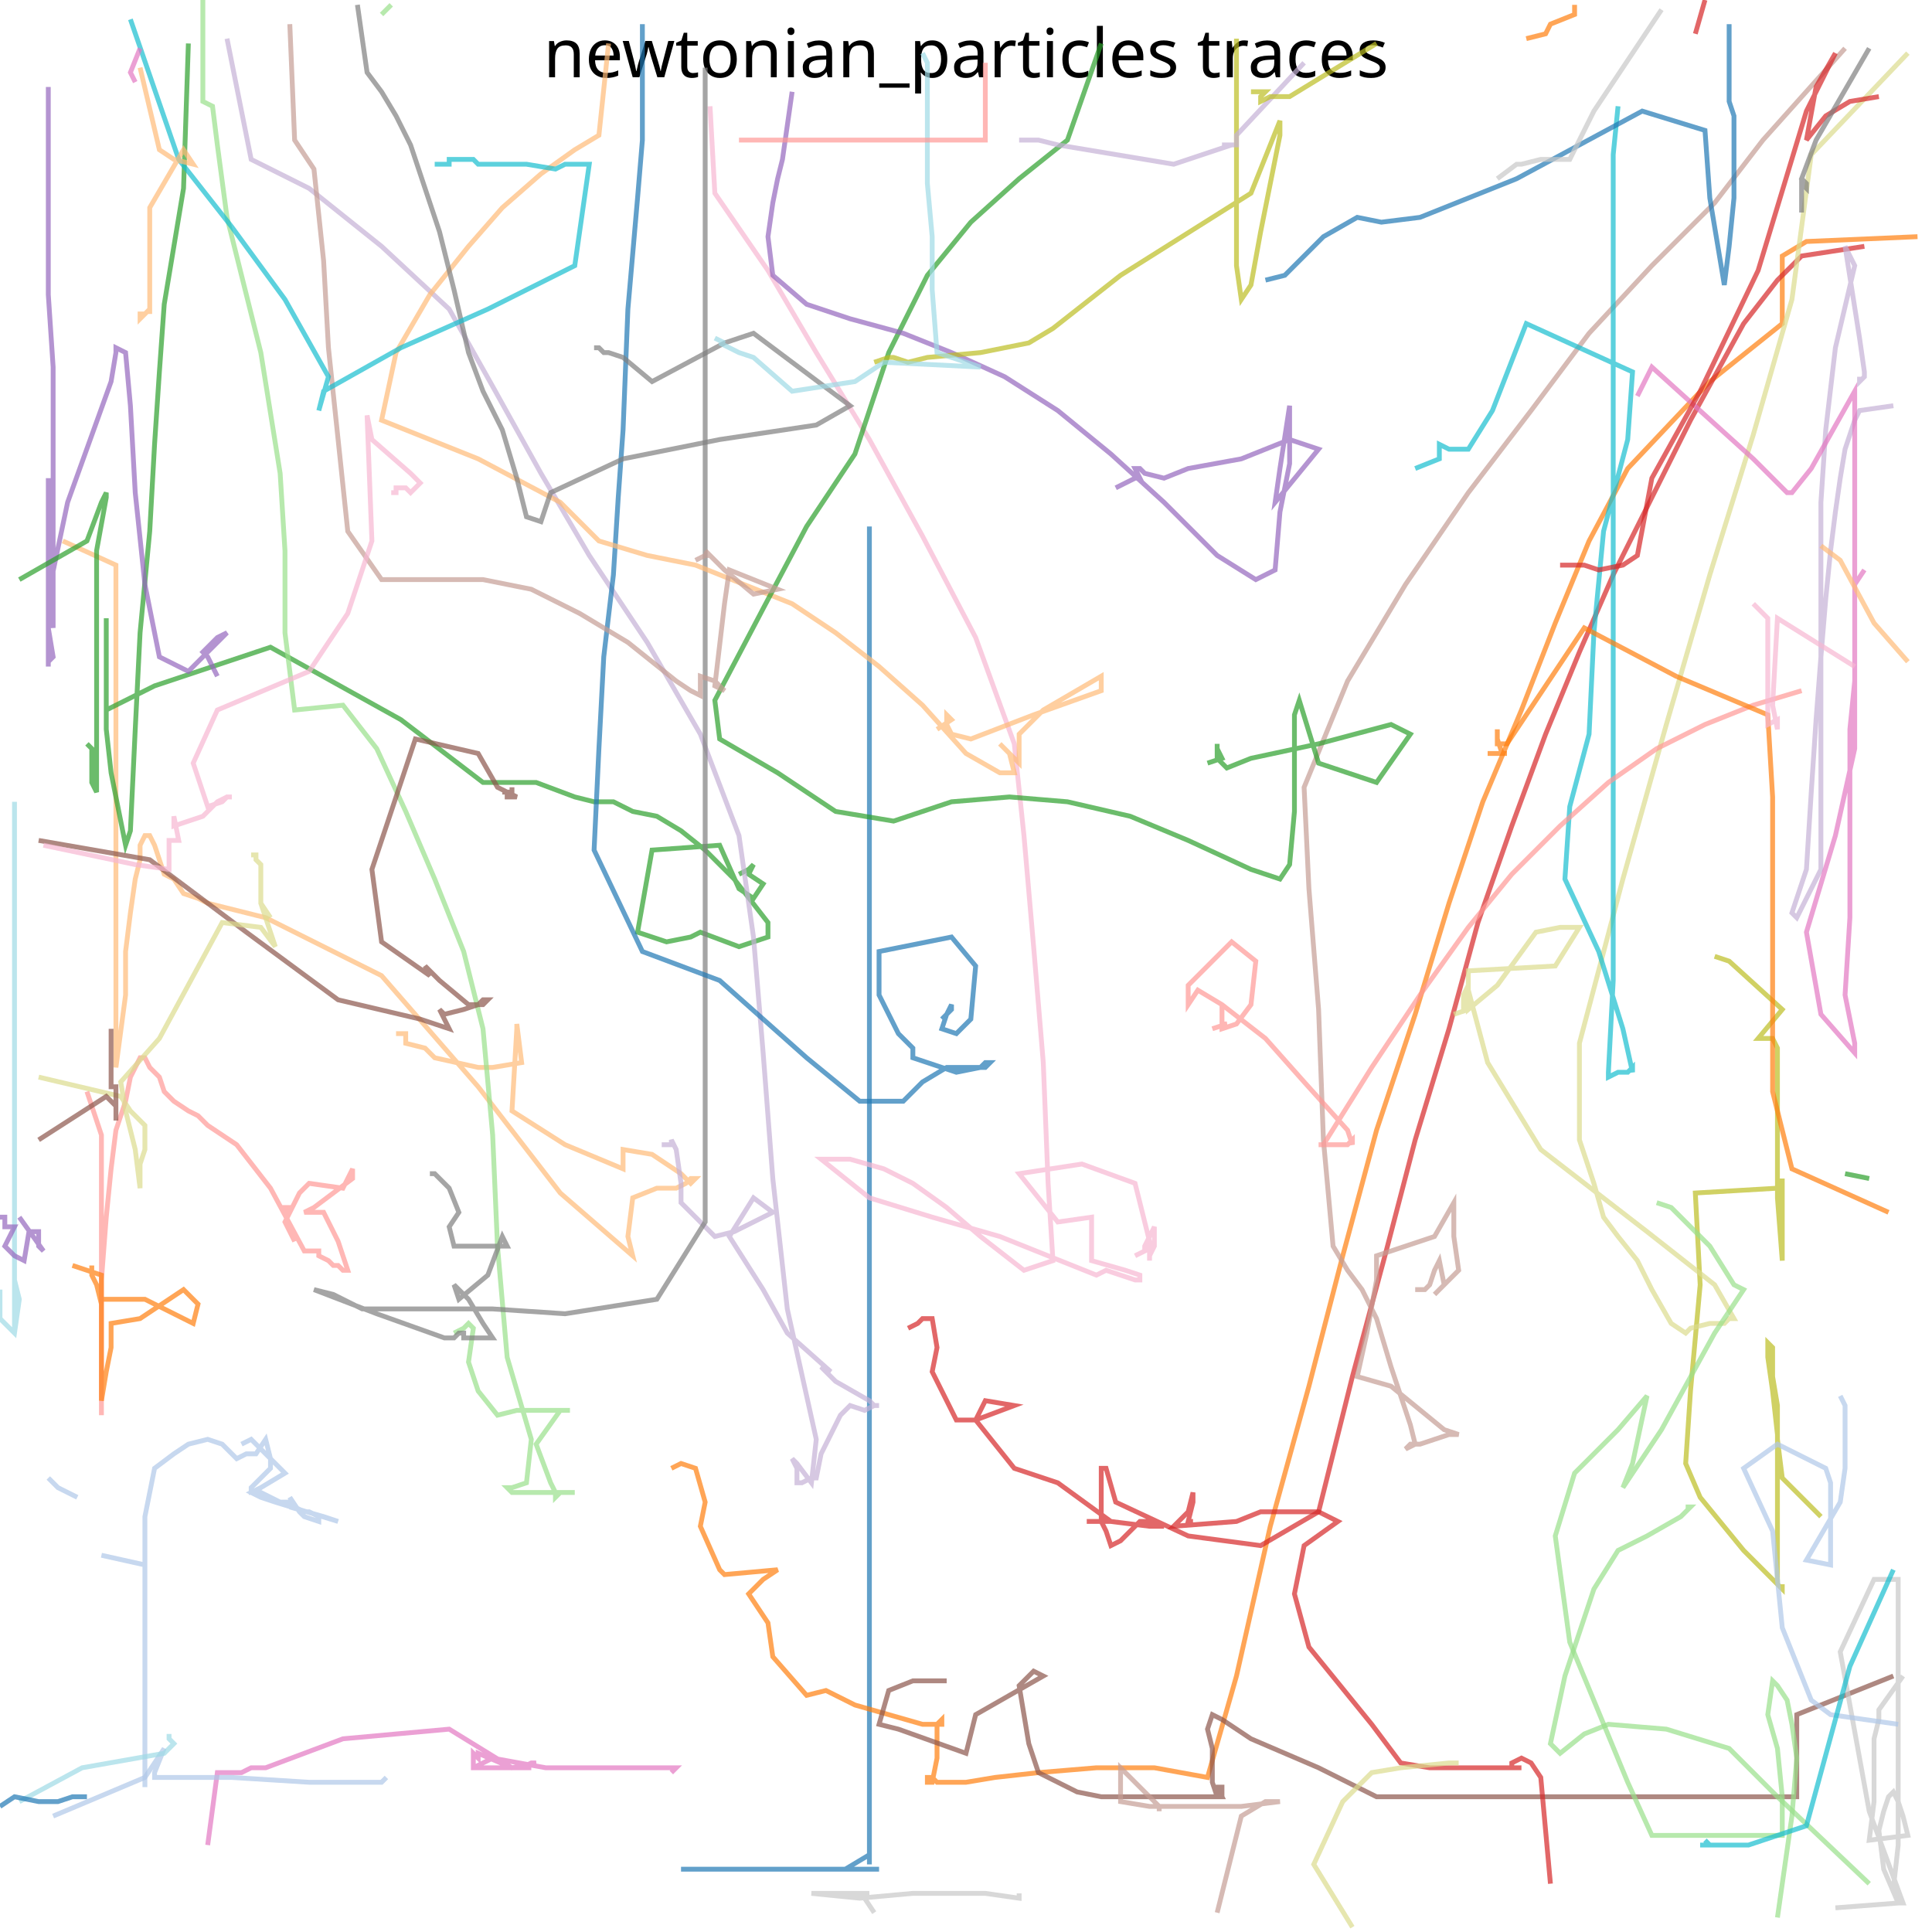
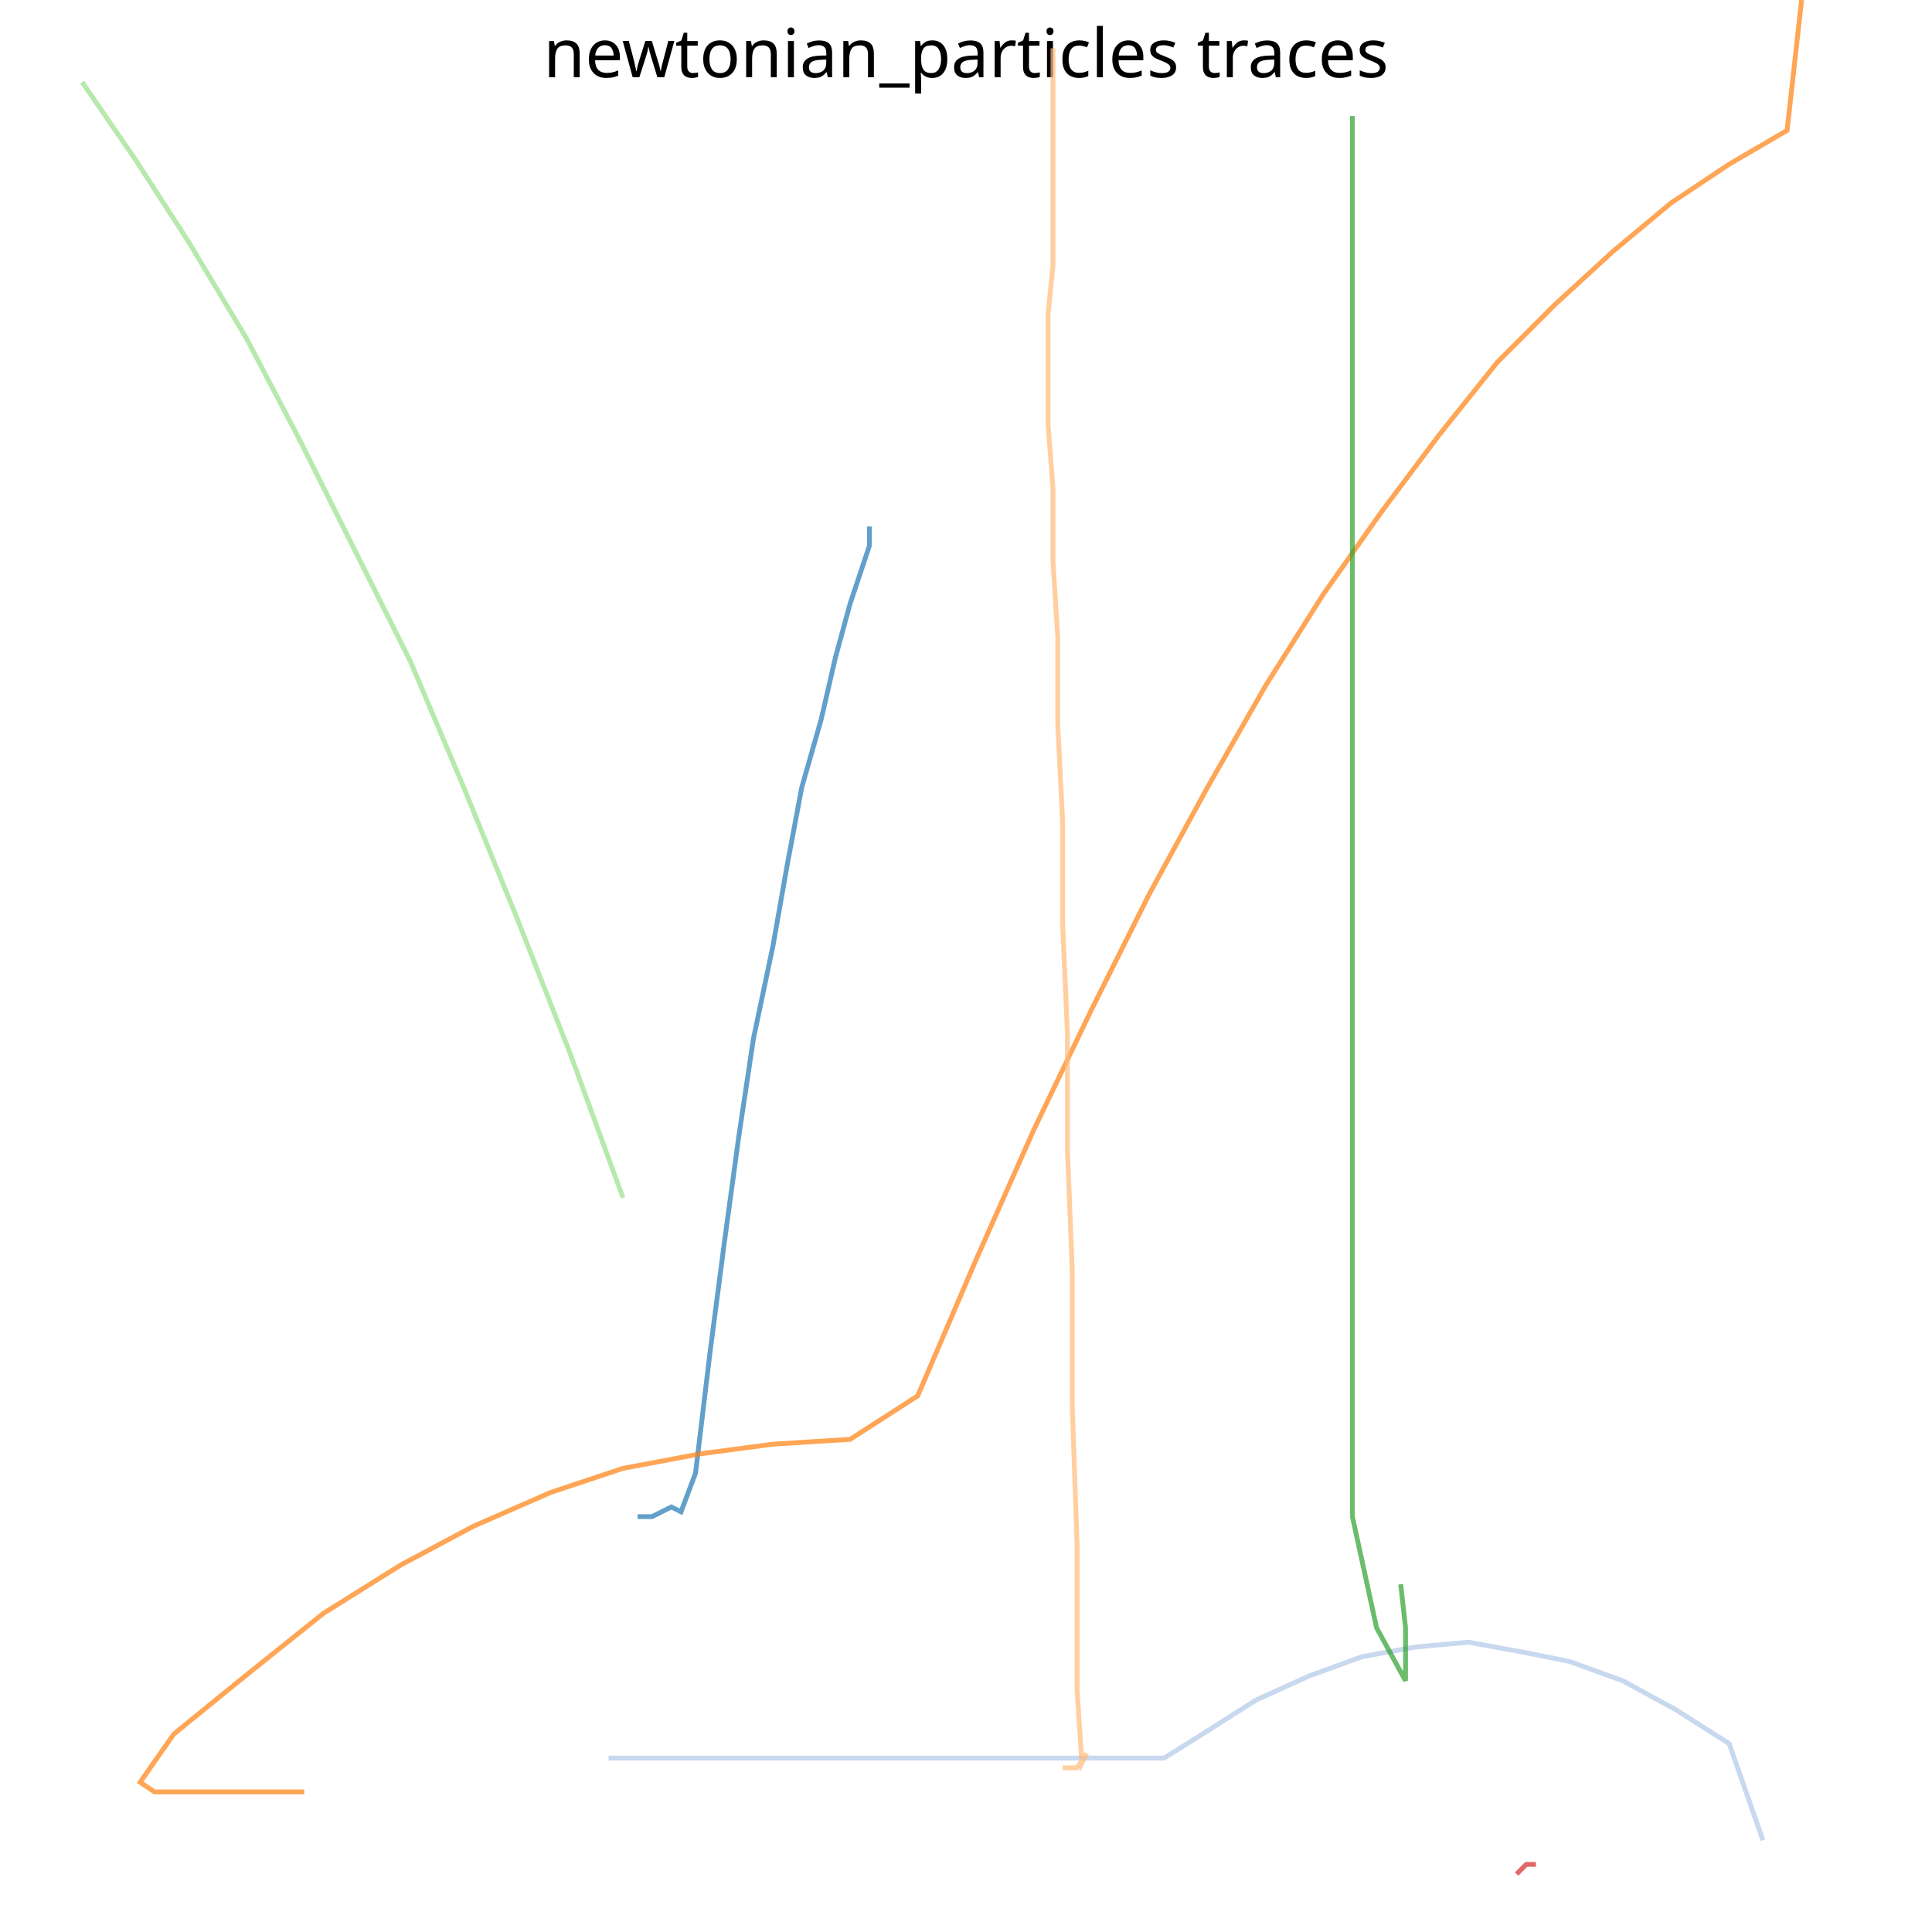
<svg xmlns="http://www.w3.org/2000/svg" width="400" height="400" viewBox="0 0 400 400">
  <rect width="400" height="400" fill="white" />
  <text x="200" y="16" text-anchor="middle" font-size="14" font-family="sans-serif">newtonian_particles traces</text>
-   <polyline points="180,109 180,110 180,112 180,116 180,122 180,130 180,138 180,149 180,161 180,175 180,190 180,207 180,225 180,245 180,266 180,289 180,314 180,340 180,368 180,386 180,384 180,384 175,387 165,387 156,387 153,387 152,387 151,387 151,387 151,387 151,387 151,387 151,387 152,387 152,387 152,387 152,387 153,387 153,387 153,387 153,387 153,387 153,387 153,387 148,387 146,387 141,387 141,387 141,387 145,387 149,387 154,387 158,387 159,387 146,387 155,387 168,387 175,387 180,387 182,387 182,387" fill="none" stroke="rgb(31,119,180)" stroke-width="1" opacity="0.7" />
-   <polyline points="21,322 30,324 30,328 30,333 30,341 30,350 30,361 30,370 30,369 30,370 30,351 30,330 30,314 32,304 36,301 39,299 43,298 46,299 49,302 51,301 53,301 55,298 56,302 56,304 52,308 52,309 52,309 53,309 53,309 53,309 53,309 54,309 53,309 54,309 54,309 54,309 56,310 58,311 60,311 61,312 63,313 64,313 66,314 66,315 63,314 62,313 60,310 61,312 60,312 67,314 70,315 57,311 54,310 52,309 54,308 59,305 55,301 53,299 52,298 50,299" fill="none" stroke="rgb(175,199,232)" stroke-width="1" opacity="0.7" />
-   <polyline points="397,49 374,50 369,53 369,59 369,67 354,79 337,97 329,112 322,129 315,147 307,166 300,187 293,210 285,234 278,260 271,287 263,316 256,347 250,368 239,366 227,366 215,367 206,368 200,369 194,369 193,368 192,368 192,369 192,369 192,369 192,369 192,369 193,369 194,364 194,357 195,356 195,357 195,357 195,357 195,357 195,357 195,357 191,357 177,353 171,350 167,351 160,343 159,336 155,330 158,327 161,325 150,326 149,325 145,316 146,311 144,304 141,303 141,303 141,303 139,304" fill="none" stroke="rgb(255,127,14)" stroke-width="1" opacity="0.7" />
-   <polyline points="13,112 24,117 24,124 24,133 24,144 24,156 24,170 24,185 24,202 24,220 24,221 26,206 26,197 27,189 28,182 29,178 29,175 30,173 31,173 32,175 33,178 34,181 36,182 38,185 41,186 43,187 55,190 79,202 99,225 116,247 131,260 130,256 131,248 136,246 140,246 142,245 143,244 144,244 144,244 143,245 141,243 135,239 129,238 129,242 117,237 106,230 107,213 107,212 108,220 102,221 99,221 90,219 88,217 84,216 84,214 83,214 84,214 82,214" fill="none" stroke="rgb(255,187,120)" stroke-width="1" opacity="0.7" />
-   <polyline points="39,9 38,39 34,63 33,77 32,92 31,110 29,131 28,151 27,172 26,175 23,160 22,151 22,143 22,137 22,132 22,130 22,128 22,128 22,130 22,133 22,137 22,139 22,142 22,144 22,147 32,142 56,134 83,149 100,162 111,162 119,165 123,166 127,166 131,168 136,169 141,172 146,176 152,182 159,191 159,194 153,196 145,193 143,194 138,195 132,193 135,176 149,175 153,184 156,186 158,183 155,181 155,181 156,179 156,179 155,180 155,180 153,181" fill="none" stroke="rgb(44,160,44)" stroke-width="1" opacity="0.7" />
-   <polyline points="42,0 42,21 44,22 45,30 47,45 54,73 58,98 59,114 59,131 61,147 71,146 78,155 84,168 90,182 96,197 100,213 102,235 103,258 105,281 110,298 109,307 106,308 105,308 105,308 106,309 106,309 106,309 107,309 109,309 110,309 111,309 111,309 111,309 112,309 112,309 113,309 114,309 116,309 117,309 119,309 119,309 116,309 115,310 115,309 114,307 111,299 116,292 118,292 107,292 103,293 99,288 97,282 98,275 97,274 96,275 96,275 94,276" fill="none" stroke="rgb(152,223,138)" stroke-width="1" opacity="0.7" />
-   <polyline points="386,51 373,53 368,58 361,67 350,87 341,105 334,119 327,135 320,152 313,171 306,191 300,213 293,236 287,259 280,285 273,313 261,320 246,318 231,311 229,304 228,304 228,306 228,310 228,313 228,315 229,317 230,320 232,319 233,318 236,315 239,315 240,316 241,316 241,316 241,316 241,316 241,316 238,316 230,315 225,315 230,315 219,307 210,304 202,294 204,290 210,291 202,294 198,294 193,284 194,279 193,273 191,273 190,274 190,274 188,275" fill="none" stroke="rgb(214,39,40)" stroke-width="1" opacity="0.7" />
-   <polyline points="18,226 21,235 21,247 21,261 21,276 21,293 21,281 21,265 22,252 23,242 24,234 26,228 27,223 28,221 29,219 30,219 31,221 33,223 34,226 36,228 39,230 41,231 43,233 46,235 49,237 56,246 63,259 65,259 65,259 66,259 66,259 66,259 66,260 66,260 68,261 69,262 70,262 71,263 72,263 70,257 67,251 63,251 65,250 73,244 73,242 71,246 64,245 62,247 59,253 61,257 60,254 59,251 59,251 60,250 58,250" fill="none" stroke="rgb(255,152,150)" stroke-width="1" opacity="0.7" />
-   <polyline points="10,18 10,31 10,48 10,61 11,76 11,93 11,112 11,130 10,121 10,114 10,107 10,103 10,100 10,99 10,99 10,100 10,104 10,107 10,109 10,112 10,115 10,117 10,119 10,124 10,130 10,138 10,137 11,136 10,130 10,124 10,120 10,118 10,117 10,118 10,120 10,124 10,129 10,123 14,104 23,79 24,73 24,72 26,73 27,84 28,102 30,121 33,136 39,139 47,131 45,132 42,135 43,136 44,138 45,140" fill="none" stroke="rgb(148,103,189)" stroke-width="1" opacity="0.7" />
-   <polyline points="47,8 52,33 64,39 79,51 93,64 102,80 112,98 122,115 134,133 145,152 153,173 156,194 158,218 160,244 163,271 169,298 168,307 165,303 164,302 164,302 165,304 165,307 165,307 166,307 168,306 169,306 170,301 174,293 176,291 179,292 181,291 181,291 182,291 182,291 181,291 180,290 173,286 170,283 172,284 163,276 158,267 151,256 156,248 160,251 152,255 148,256 141,249 141,245 140,238 139,236 139,237 139,237 137,237" fill="none" stroke="rgb(197,176,213)" stroke-width="1" opacity="0.7" />
-   <polyline points="392,347 372,355 372,370 372,371 372,372 372,372 372,372 372,372 370,372 351,372 330,372 311,372 300,372 290,372 285,372 273,366 259,360 253,356 251,355 250,358 251,362 251,364 251,367 251,369 252,372 253,372 253,371 253,370 252,370 253,372 253,372 253,372 253,372 253,372 253,372 248,372 234,372 228,372 223,371 215,367 213,361 211,349 214,346 216,347 202,355 200,363 186,358 182,357 184,350 189,348 195,348 196,348 195,348" fill="none" stroke="rgb(140,86,75)" stroke-width="1" opacity="0.7" />
-   <polyline points="382,10 365,29 355,42 342,55 329,69 317,85 304,102 291,121 279,141 270,163 271,184 273,209 274,236 276,258 279,263 282,267 285,273 288,283 292,295 293,299 292,299 292,299 291,300 291,300 293,299 294,299 297,298 300,297 301,297 302,297 302,297 302,297 302,297 302,297 299,296 288,287 281,285 283,276 285,265 285,260 297,256 301,249 301,249 301,256 302,263 297,268 299,266 298,261 297,263 296,266 295,267 293,267" fill="none" stroke="rgb(196,156,148)" stroke-width="1" opacity="0.7" />
-   <polyline points="43,382 45,367 50,367 52,366 54,366 55,366 55,366 55,366 55,366 55,366 55,366 71,360 93,358 106,366 111,365 110,365 108,366 108,366 108,366 108,366 108,366 108,366 110,366 110,366 110,366 110,366 110,366 110,366 110,366 110,366 110,366 110,366 110,366 106,366 103,366 98,366 98,363 99,364 99,363 106,366 110,366 98,366 98,366 102,364 113,366 126,366 132,366 138,366 140,366 139,367" fill="none" stroke="rgb(227,119,194)" stroke-width="1" opacity="0.7" />
-   <polyline points="147,22 148,40 159,56 169,73 180,91 191,111 202,132 210,154 212,173 214,196 216,220 217,245 218,261 212,263 203,256 196,250 189,245 183,242 176,240 170,240 180,248 193,252 207,256 222,262 227,264 229,263 232,264 235,265 236,265 236,265 236,265 236,265 236,264 233,263 226,261 226,256 226,252 219,253 211,243 224,241 235,245 238,257 238,261 238,260 239,258 239,254 238,256 237,258 237,259 235,260" fill="none" stroke="rgb(247,182,210)" stroke-width="1" opacity="0.7" />
-   <polyline points="146,14 146,37 146,61 146,87 146,115 146,141 146,170 146,196 146,224 146,253 136,269 117,272 102,271 88,271 75,271 69,268 65,267 78,272 92,277 94,277 95,276 95,276 95,276 96,276 96,276 96,277 98,277 100,277 101,277 102,277 102,277 100,274 97,269 94,266 95,269 101,264 104,256 105,258 97,258 94,258 93,254 95,251 93,246 91,244 90,243 90,243 89,243" fill="none" stroke="rgb(127,127,127)" stroke-width="1" opacity="0.7" />
-   <polyline points="394,347 389,354 389,356 388,360 388,366 388,373 387,381 395,380 394,376 393,373 392,371 392,371 391,372 390,375 389,379 390,387 393,394 394,394 394,394 394,394 394,394 394,394 394,394 394,394 394,394 394,394 394,394 394,394 394,394 394,394 387,375 381,342 388,327 393,327 393,328 393,332 393,340 393,349 393,382 392,391 393,394 393,394 393,394 393,394 380,395" fill="none" stroke="rgb(199,199,199)" stroke-width="1" opacity="0.7" />
-   <polyline points="377,314 369,306 368,298 368,291 367,285 367,281 367,279 366,278 366,279 366,281 367,288 368,297 368,303 368,311 368,320 368,328 369,329 369,328 369,328 369,329 369,329 369,329 369,329 369,329 369,329 369,329 361,321 352,310 349,303 350,288 352,266 351,247 368,246 369,245 369,244 369,254 369,261 368,248 368,217 367,215 364,215 369,209 358,199 355,198" fill="none" stroke="rgb(188,189,34)" stroke-width="1" opacity="0.7" />
-   <polyline points="395,11 375,32 371,62 363,90 354,119 345,150 336,182 327,216 327,236 330,245 332,252 335,256 339,261 342,267 346,274 349,276 350,275 354,274 356,274 357,274 358,273 359,273 359,273 359,273 359,273 355,266 341,255 319,238 308,220 304,205 304,201 322,200 327,192 323,192 318,193 310,204 304,209 304,208 304,204 303,206 303,209 304,209 301,210" fill="none" stroke="rgb(219,219,141)" stroke-width="1" opacity="0.7" />
-   <polyline points="335,22 334,32 334,36 334,41 334,48 334,56 334,66 334,78 334,91 334,106 334,122 334,140 334,160 334,181 334,203 333,222 333,223 335,222 337,222 338,221 338,221 338,221 338,222 336,213 331,197 324,182 325,167 329,152 330,131 332,110 337,91 338,77 316,67 309,85 304,93 300,93 298,92 298,92 298,95 298,95 293,97" fill="none" stroke="rgb(23,190,207)" stroke-width="1" opacity="0.7" />
-   <polyline points="3,166 3,166 3,167 3,170 3,175 3,181 3,189 3,198 3,209 3,222 3,236 3,252 3,255 3,254 3,254 3,255 3,255 3,256 3,258 3,261 3,265 3,268 3,271 3,274 3,275 3,269 3,265 3,262 3,264 3,263 3,263 3,265 4,269 3,276 0,273 0,269 0,269 0,269 0,269 0,267 0,268" fill="none" stroke="rgb(158,218,229)" stroke-width="1" opacity="0.7" />
-   <polyline points="133,5 133,29 132,41 130,64 129,89 128,103 127,119 125,136 124,155 123,176 133,197 149,203 158,211 167,219 178,228 187,228 191,224 196,221 200,221 204,221 205,220 204,220 203,221 203,221 198,222 189,219 189,217 186,214 182,206 182,197 197,194 202,200 201,211 198,214 195,213 196,210 197,208 197,208 197,209 197,209 195,211" fill="none" stroke="rgb(31,119,180)" stroke-width="1" opacity="0.7" />
-   <polyline points="11,376 30,368 34,362 32,367 32,368 32,368 33,368 33,368 33,368 32,368 32,368 32,368 32,368 32,368 32,368 33,368 33,368 34,368 34,368 34,368 34,368 34,368 33,368 32,368 32,368 32,368 33,368 32,368 35,368 37,368 32,368 32,368 37,368 48,368 64,369 71,369 76,369 79,369 80,368" fill="none" stroke="rgb(175,199,232)" stroke-width="1" opacity="0.7" />
-   <polyline points="15,262 21,264 21,266 21,268 21,268 21,268 21,269 21,269 21,269 21,270 21,270 21,270 21,270 21,270 21,271 21,272 21,275 21,278 21,281 21,283 21,286 21,290 21,290 22,284 23,279 23,274 29,273 38,267 41,270 40,274 30,269 26,269 21,269 21,270 21,270 20,266 19,264 19,262 19,262" fill="none" stroke="rgb(255,127,14)" stroke-width="1" opacity="0.7" />
-   <polyline points="126,9 124,28 119,31 112,36 104,43 97,51 89,61 82,73 79,87 99,95 116,104 124,112 134,115 144,117 154,121 164,125 173,131 182,138 191,146 200,156 207,160 210,160 209,156 207,154 209,156 211,158 211,152 216,147 228,140 228,143 214,148 201,153 197,152 196,150 196,148 196,148 197,149 197,149 194,151" fill="none" stroke="rgb(255,187,120)" stroke-width="1" opacity="0.7" />
-   <polyline points="228,9 221,29 211,37 201,46 192,57 184,73 177,94 167,109 158,126 148,145 149,153 161,160 173,168 185,170 197,166 209,165 221,166 234,169 246,174 259,180 265,182 267,179 268,168 268,158 268,148 269,145 273,158 285,162 292,152 288,150 273,154 259,157 254,159 252,157 252,154 252,155 253,157 253,157 250,158" fill="none" stroke="rgb(44,160,44)" stroke-width="1" opacity="0.7" />
-   <polyline points="368,397 371,376 372,364 371,357 370,352 368,349 367,348 366,355 368,362 369,372 369,380 369,380 369,380 369,380 369,380 369,380 369,380 369,380 369,380 369,380 369,380 362,380 348,380 342,380 337,369 325,340 322,318 326,305 335,296 341,289 338,303 336,308 344,296 355,276 361,267 359,266 354,258 346,250 343,249" fill="none" stroke="rgb(152,223,138)" stroke-width="1" opacity="0.7" />
-   <polyline points="321,390 319,368 317,365 315,364 313,365 313,366 313,366 314,366 314,366 314,366 315,366 315,366 315,366 315,366 315,366 315,366 315,366 315,366 315,366 315,366 311,366 296,366 290,365 284,357 271,341 268,330 270,320 277,315 273,313 261,313 256,315 243,316 246,313 247,309 247,311 246,315 247,315 246,315" fill="none" stroke="rgb(214,39,40)" stroke-width="1" opacity="0.7" />
-   <polyline points="373,143 363,146 353,150 343,155 333,162 323,171 313,181 304,192 294,206 284,221 274,237 273,237 275,237 278,237 279,237 280,236 280,236 280,236 280,237 279,234 270,224 262,215 253,208 248,205 246,208 246,204 255,195 260,199 259,208 256,212 253,213 253,211 253,208 253,209 253,212 254,212 251,213" fill="none" stroke="rgb(255,152,150)" stroke-width="1" opacity="0.7" />
-   <polyline points="164,19 162,33 161,37 160,42 159,49 160,57 167,63 176,66 187,69 197,73 208,78 219,85 230,94 241,104 252,115 260,120 264,118 265,106 267,96 267,86 267,84 265,97 264,104 273,93 267,91 257,95 246,97 241,99 237,98 236,97 235,97 236,99 235,99 231,101" fill="none" stroke="rgb(148,103,189)" stroke-width="1" opacity="0.7" />
-   <polyline points="392,84 385,85 384,87 383,90 382,93 381,99 380,106 379,114 378,124 377,136 376,149 375,164 374,180 371,189 372,190 374,186 377,180 377,162 377,141 377,122 377,104 378,89 380,72 384,55 382,51 385,70 386,77 386,78 386,78 386,78 385,79 385,78 385,79" fill="none" stroke="rgb(197,176,213)" stroke-width="1" opacity="0.7" />
-   <polyline points="8,174 31,178 51,193 70,207 87,211 93,213 91,209 92,210 96,209 99,208 100,207 101,207 101,207 100,208 97,208 91,203 88,200 89,202 79,195 77,180 86,153 99,156 103,163 107,165 107,165 105,165 105,164 106,164 106,163 106,164 106,164 104,164" fill="none" stroke="rgb(140,86,75)" stroke-width="1" opacity="0.7" />
-   <polyline points="60,5 61,29 65,35 67,54 68,72 70,91 72,110 79,120 89,120 100,120 110,122 120,127 130,133 140,141 143,143 145,144 145,140 148,141 150,143 148,142 150,125 151,118 161,122 156,123 150,118 148,116 147,115 146,114 146,114 147,115 146,115 144,116" fill="none" stroke="rgb(196,156,148)" stroke-width="1" opacity="0.7" />
-   <polyline points="386,118 384,121 384,126 384,133 384,141 383,151 383,163 383,176 383,190 382,206 384,216 384,217 384,218 384,218 377,210 374,193 380,173 384,155 384,139 384,119 384,103 384,89 384,81 375,97 371,102 370,102 371,102 370,102 363,95 342,76 339,82" fill="none" stroke="rgb(227,119,194)" stroke-width="1" opacity="0.7" />
-   <polyline points="9,175 28,179 35,180 35,174 37,174 36,169 36,171 42,169 45,166 47,165 48,165 47,165 46,166 43,167 40,158 45,147 64,139 72,127 77,112 76,86 77,91 85,98 87,100 85,102 84,101 82,101 82,102 82,101 82,101 82,102 81,102" fill="none" stroke="rgb(247,182,210)" stroke-width="1" opacity="0.7" />
-   <polyline points="74,1 76,15 79,19 82,24 85,30 88,39 91,48 94,60 97,73 100,81 104,89 107,99 109,107 112,108 114,102 129,95 149,91 169,88 176,84 156,69 150,71 135,79 129,74 126,73 125,73 124,72 124,72 124,72 124,72 123,72" fill="none" stroke="rgb(127,127,127)" stroke-width="1" opacity="0.7" />
-   <polyline points="181,396 179,393 179,392 179,392 179,392 179,392 179,392 179,392 179,392 176,392 172,392 171,392 170,392 170,392 170,392 170,392 170,392 174,392 178,392 180,392 168,392 178,393 189,392 204,392 211,393 211,392 211,392" fill="none" stroke="rgb(199,199,199)" stroke-width="1" opacity="0.7" />
-   <polyline points="256,8 256,25 256,28 256,32 256,39 256,46 256,55 257,62 259,59 261,48 263,38 265,28 265,25 259,40 232,57 218,68 213,71 203,73 192,74 188,75 185,74 184,74 184,74 184,74 184,74 181,75" fill="none" stroke="rgb(188,189,34)" stroke-width="1" opacity="0.7" />
-   <polyline points="8,223 25,227 27,230 30,233 30,235 30,238 29,241 29,245 29,246 28,238 26,230 25,224 33,215 46,191 54,192 57,196 54,187 56,190 54,187 54,184 54,179 53,178 53,177 53,177 52,177" fill="none" stroke="rgb(219,219,141)" stroke-width="1" opacity="0.7" />
-   <polyline points="27,4 37,33 48,47 59,62 68,78 66,85 67,81 83,72 101,64 119,55 122,34 117,34 115,35 109,34 99,34 98,33 95,33 93,33 93,33 93,33 93,34 90,34" fill="none" stroke="rgb(23,190,207)" stroke-width="1" opacity="0.7" />
-   <polyline points="191,11 192,13 192,17 192,23 192,30 192,38 193,49 193,60 194,73 203,76 183,75 177,79 164,81 156,74 153,73 151,72 149,71 149,71 150,71 150,71 148,70" fill="none" stroke="rgb(158,218,229)" stroke-width="1" opacity="0.7" />
-   <polyline points="358,5 358,21 359,24 359,28 359,34 359,41 358,51 357,59 354,41 353,27 340,23 314,37 294,45 286,46 281,45 274,49 267,56 266,57 262,58" fill="none" stroke="rgb(31,119,180)" stroke-width="1" opacity="0.7" />
-   <polyline points="393,357 379,355 375,352 369,337 367,317 361,304 368,299 378,304 379,307 379,314 379,324 374,323 381,311 382,304 382,300 382,292 382,291 381,289" fill="none" stroke="rgb(175,199,232)" stroke-width="1" opacity="0.7" />
-   <polyline points="391,251 371,242 367,226 367,203 367,185 367,165 366,148 347,140 328,130 316,148 312,154 310,154 310,151 310,153 311,156 312,156 308,156" fill="none" stroke="rgb(255,127,14)" stroke-width="1" opacity="0.7" />
-   <polyline points="29,14 33,31 36,33 40,34 38,31 31,43 31,60 31,65 31,64 30,65 29,65 29,66 29,66 30,65 30,65 29,65" fill="none" stroke="rgb(255,187,120)" stroke-width="1" opacity="0.7" />
-   <polyline points="4,120 18,112 21,104 22,102 22,103 20,114 20,134 20,155 20,164 19,162 19,160 19,155 18,154 18,154 18,154 18,154" fill="none" stroke="rgb(44,160,44)" stroke-width="1" opacity="0.7" />
-   <polyline points="387,390 368,372 358,362 345,358 333,357 328,359 323,363 321,361 324,347 330,329 335,321 341,318 348,314 350,312 349,312" fill="none" stroke="rgb(152,223,138)" stroke-width="1" opacity="0.7" />
-   <polyline points="389,20 383,21 378,24 374,29 376,18 380,11 374,23 364,56 352,81 342,99 339,115 336,117 331,118 328,117 323,117" fill="none" stroke="rgb(214,39,40)" stroke-width="1" opacity="0.7" />
-   <polyline points="204,13 204,29 185,29 180,29 178,29 172,29 162,29 160,29 157,29 156,29 156,29 155,29 155,29 153,29" fill="none" stroke="rgb(255,152,150)" stroke-width="1" opacity="0.7" />
-   <polyline points="4,252 9,259 8,258 8,255 6,255 5,261 3,260 1,258 3,254 3,254 2,254 1,254 1,252 0,252" fill="none" stroke="rgb(148,103,189)" stroke-width="1" opacity="0.7" />
-   <polyline points="270,13 256,28 256,30 253,30 255,30 243,34 219,30 215,29 214,29 214,29 214,29 213,29 211,29" fill="none" stroke="rgb(197,176,213)" stroke-width="1" opacity="0.7" />
-   <polyline points="8,236 22,227 24,229 24,232 24,225 23,225 23,223 23,220 23,215 23,214 23,213 23,213 23,213" fill="none" stroke="rgb(140,86,75)" stroke-width="1" opacity="0.7" />
-   <polyline points="252,396 257,376 262,373 265,373 257,374 254,374 238,374 232,373 232,366 235,369 240,374 240,374 240,375" fill="none" stroke="rgb(196,156,148)" stroke-width="1" opacity="0.7" />
-   <polyline points="29,10 27,15 28,17 28,17 28,17 28,17 28,17 28,17 28,17 28,17 28,17" fill="none" stroke="rgb(227,119,194)" stroke-width="1" opacity="0.7" />
-   <polyline points="384,138 368,128 367,146 368,151 368,151 368,149 366,150 366,143 366,128 363,125" fill="none" stroke="rgb(247,182,210)" stroke-width="1" opacity="0.7" />
-   <polyline points="387,10 376,29 373,37 374,38 374,39 374,39 374,39 373,38 373,44" fill="none" stroke="rgb(127,127,127)" stroke-width="1" opacity="0.7" />
-   <polyline points="344,2 330,23 325,33 322,33 320,33 319,33 315,34 314,34 310,37" fill="none" stroke="rgb(199,199,199)" stroke-width="1" opacity="0.7" />
-   <polyline points="285,9 267,20 263,20 261,21 261,20 262,19 261,19 259,19" fill="none" stroke="rgb(188,189,34)" stroke-width="1" opacity="0.7" />
-   <polyline points="280,399 272,386 278,373 284,367 290,366 300,365 302,365 302,365" fill="none" stroke="rgb(219,219,141)" stroke-width="1" opacity="0.7" />
-   <polyline points="392,325 383,345 374,378 362,382 352,382 354,382 353,381" fill="none" stroke="rgb(23,190,207)" stroke-width="1" opacity="0.7" />
-   <polyline points="4,373 17,366 34,363 36,361 35,360 35,359 35,360" fill="none" stroke="rgb(158,218,229)" stroke-width="1" opacity="0.7" />
-   <polyline points="0,374 3,372 8,373 12,373 15,372 18,372" fill="none" stroke="rgb(31,119,180)" stroke-width="1" opacity="0.7" />
-   <polyline points="16,310 12,308 12,308 11,307 10,306" fill="none" stroke="rgb(175,199,232)" stroke-width="1" opacity="0.7" />
-   <polyline points="326,1 326,3 321,5 320,7 316,8" fill="none" stroke="rgb(255,127,14)" stroke-width="1" opacity="0.7" />
-   <polyline points="395,137 388,129 381,116 377,113" fill="none" stroke="rgb(255,187,120)" stroke-width="1" opacity="0.7" />
-   <polyline points="387,244 382,243" fill="none" stroke="rgb(44,160,44)" stroke-width="1" opacity="0.7" />
-   <polyline points="81,1 79,3" fill="none" stroke="rgb(152,223,138)" stroke-width="1" opacity="0.7" />
-   <polyline points="353,0 351,7" fill="none" stroke="rgb(214,39,40)" stroke-width="1" opacity="0.7" />
+   <polyline points="180,109 180,110 180,112 180,112 180,112 180,112 180,112 180,112 180,112 180,112 180,112 180,112 180,112 180,112 180,112 180,112 180,112 180,112 180,112 180,112 180,112 180,112 180,112 180,112 180,112 180,112 180,112 180,112 180,112 180,112 180,112 180,112 180,112 180,112 180,112 180,112 180,112 180,112 180,112 180,112 180,113 179,116 176,125 173,136 170,149 166,163 163,179 160,196 156,215 153,235 150,257 147,280 144,305 141,313 139,312 137,313 135,314 133,314 132,314 132,314 132,314" fill="none" stroke="rgb(31,119,180)" stroke-width="1" opacity="0.7" />
+   <polyline points="365,381 358,361 347,354 336,348 325,344 315,342 304,340 293,341 282,343 271,347 260,352 249,359 241,364 235,364 230,364 224,364 219,364 214,364 209,364 204,364 199,364 194,364 190,364 187,364 184,364 181,364 178,364 175,364 172,364 169,364 166,364 163,364 160,364 157,364 154,364 151,364 148,364 145,364 142,364 139,364 136,364 133,364 130,364 127,364 127,364 126,364 126,364" fill="none" stroke="rgb(175,199,232)" stroke-width="1" opacity="0.7" />
+   <polyline points="373,0 370,27 358,34 346,42 334,52 322,63 310,75 298,90 286,106 274,123 262,142 250,163 238,185 226,209 214,234 202,261 190,289 176,298 160,299 145,301 129,304 114,309 98,316 83,324 67,334 52,346 36,359 29,369 32,371 35,371 39,371 42,371 45,371 48,371 51,371 55,371 58,371 61,371 63,371 62,371 62,371 61,371" fill="none" stroke="rgb(255,127,14)" stroke-width="1" opacity="0.7" />
+   <polyline points="218,10 218,33 218,36 218,41 218,47 218,55 217,65 217,76 217,88 218,101 218,116 219,132 219,150 220,170 220,191 221,214 221,238 222,263 222,291 223,320 223,350 224,365 225,363 225,363 223,366 222,366 221,366 220,366" fill="none" stroke="rgb(255,187,120)" stroke-width="1" opacity="0.7" />
+   <polyline points="280,24 280,35 280,39 280,44 280,51 280,60 280,70 280,82 280,95 280,110 280,127 280,145 280,164 280,185 280,208 280,232 280,258 280,285 280,314 285,337 291,348 291,337 290,328" fill="none" stroke="rgb(44,160,44)" stroke-width="1" opacity="0.7" />
+   <polyline points="17,17 28,33 39,50 51,70 62,91 73,113 85,137 96,163 107,190 118,218 129,248" fill="none" stroke="rgb(152,223,138)" stroke-width="1" opacity="0.7" />
+   <polyline points="314,388 316,386 318,386" fill="none" stroke="rgb(214,39,40)" stroke-width="1" opacity="0.7" />
</svg>
